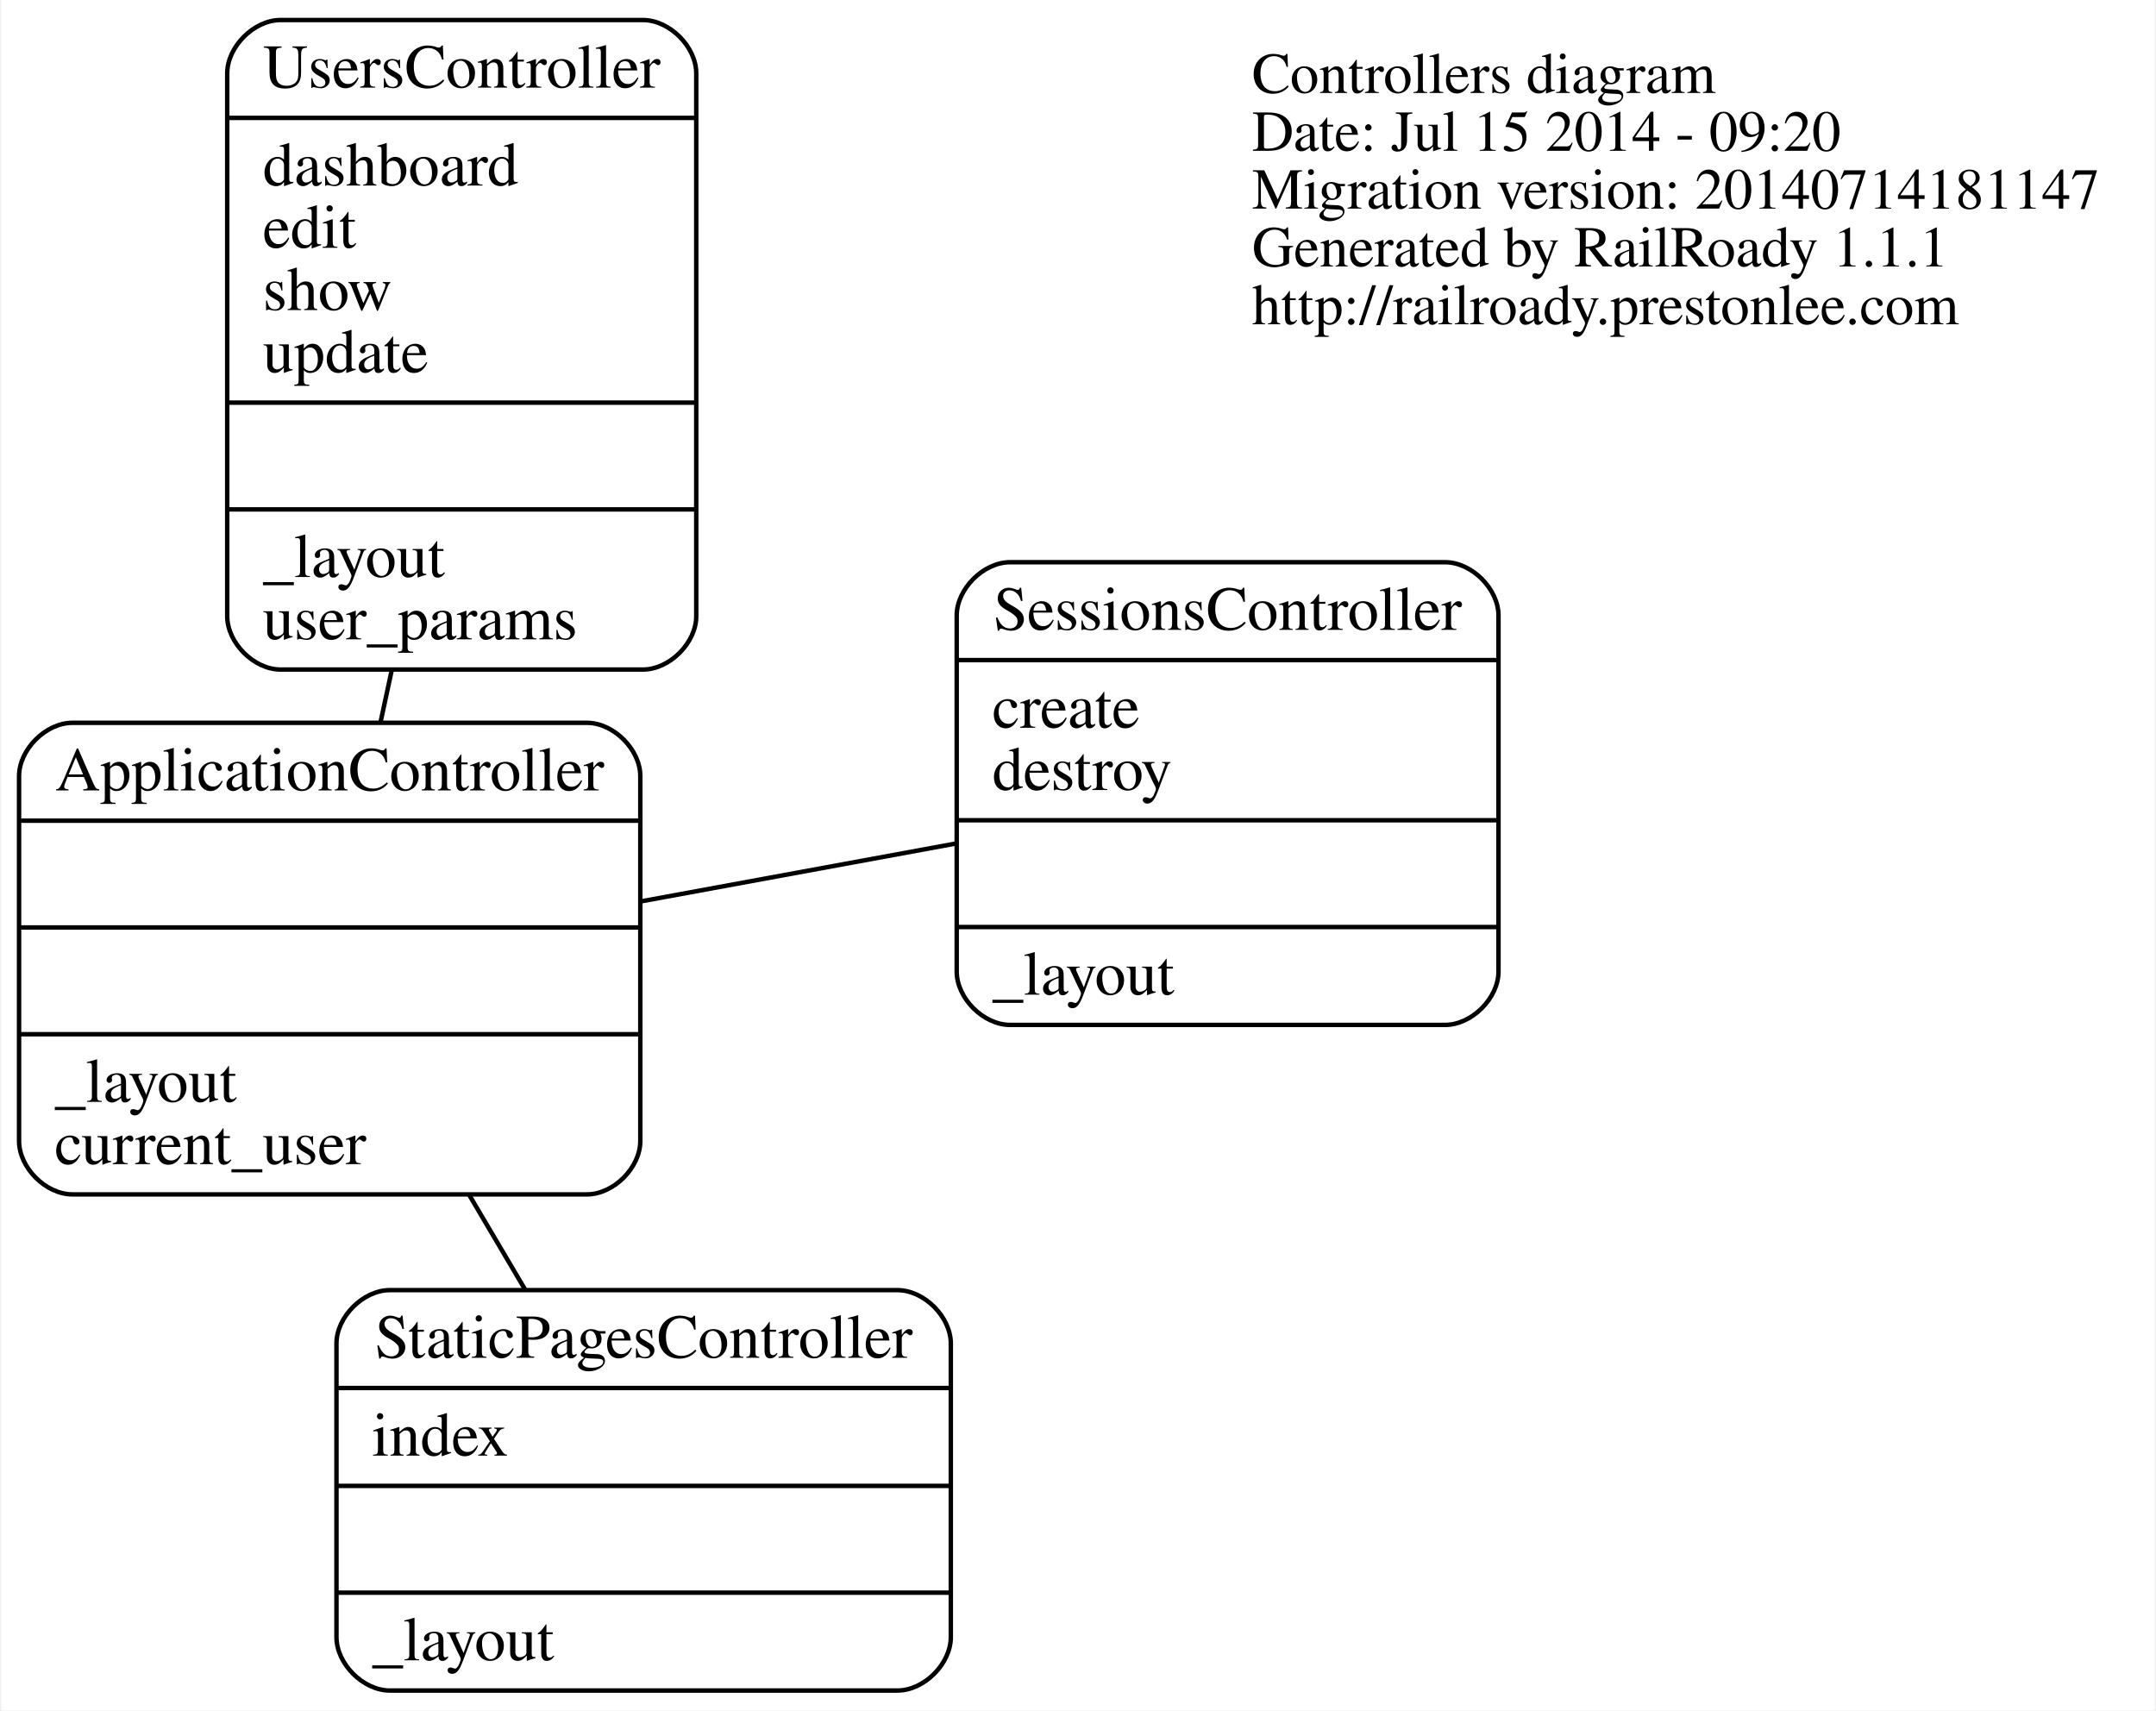
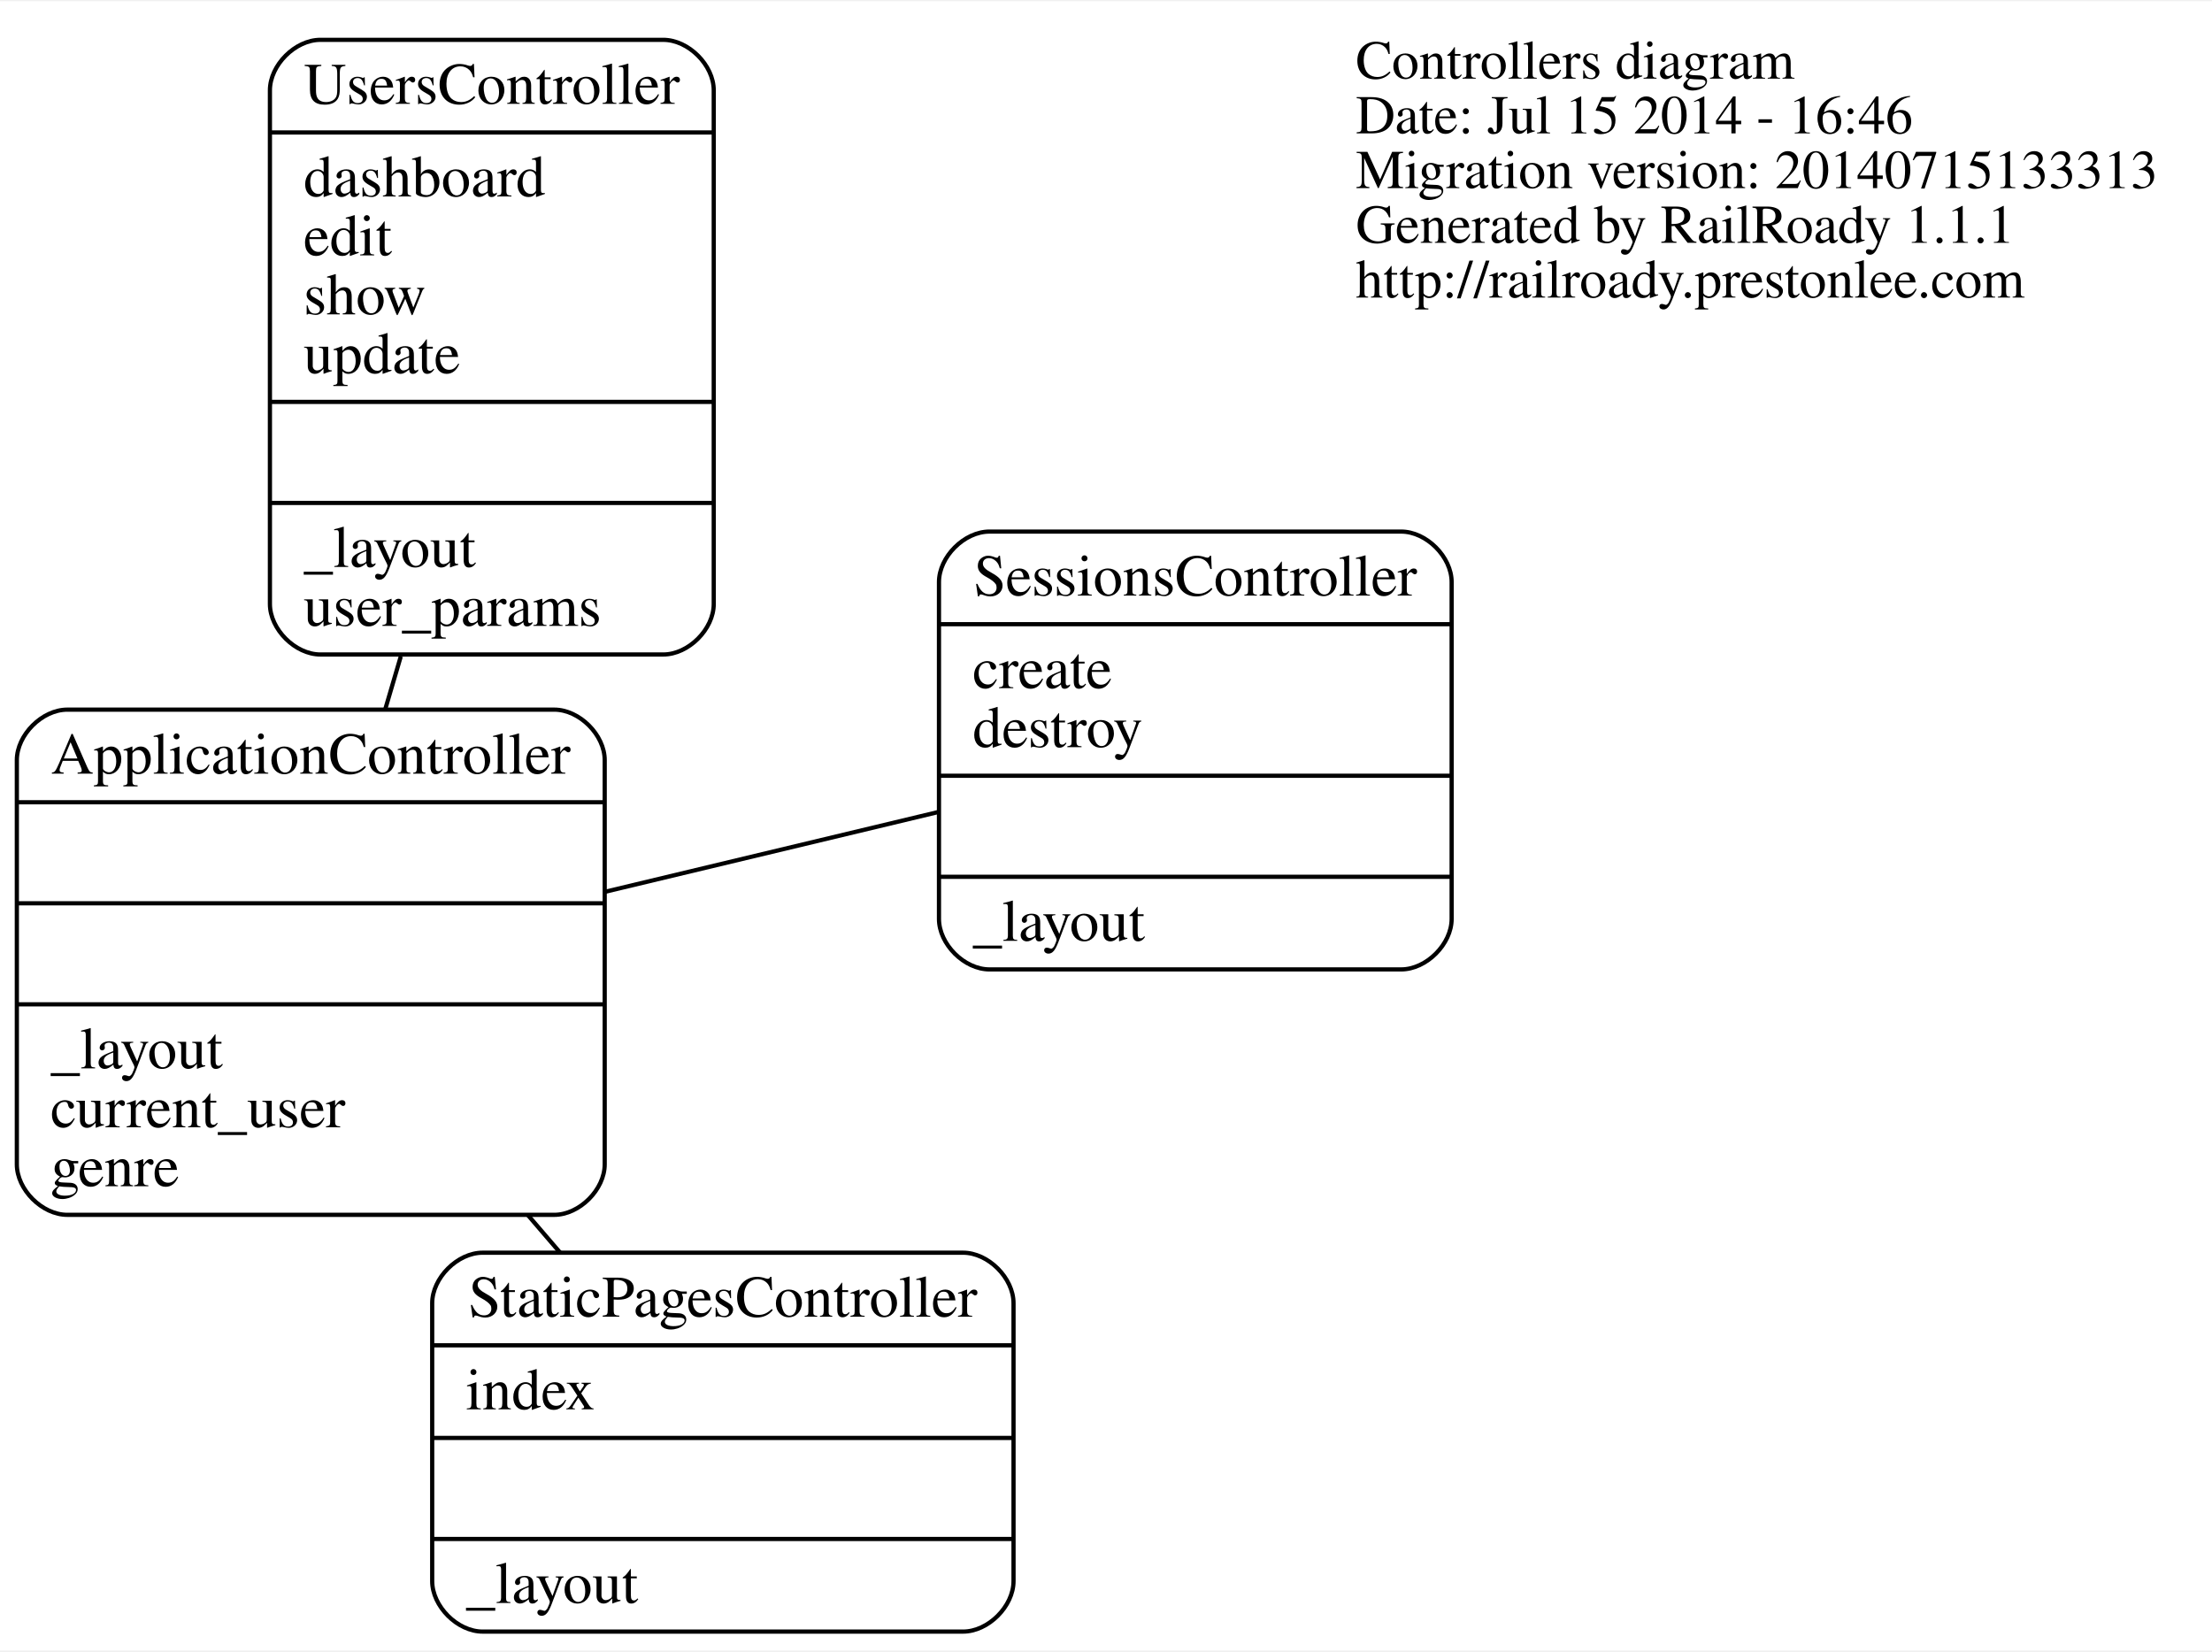
- <svg xmlns="http://www.w3.org/2000/svg" width="484pt" height="384pt" viewBox="0.00 0.00 484.05 384.49">
-   <g id="graph0" class="graph" transform="scale(1 1) rotate(0) translate(183.603 169.993)">
-     <polygon fill="white" stroke="none" points="-183.603,214.5 -183.603,-169.993 300.45,-169.993 300.45,214.5 -183.603,214.5" />
+ <svg xmlns="http://www.w3.org/2000/svg" width="525pt" height="392pt" viewBox="0.00 0.00 525.44 391.77">
+   <g id="graph0" class="graph" transform="scale(1 1) rotate(0) translate(189.751 201.5)">
+     <polygon fill="white" stroke="none" points="-189.751,190.273 -189.751,-201.5 335.688,-201.5 335.688,190.273 -189.751,190.273" />
    <g id="node1" class="node">
-       <text text-anchor="start" x="97.55" y="-149.1" font-family="Times,serif" font-size="13.00">Controllers diagram</text>
-       <text text-anchor="start" x="97.55" y="-136.1" font-family="Times,serif" font-size="13.00">Date: Jul 15 2014 - 09:20</text>
-       <text text-anchor="start" x="97.55" y="-123.1" font-family="Times,serif" font-size="13.00">Migration version: 20140714181147</text>
-       <text text-anchor="start" x="97.55" y="-110.1" font-family="Times,serif" font-size="13.00">Generated by RailRoady 1.1.1</text>
-       <text text-anchor="start" x="97.55" y="-97.1" font-family="Times,serif" font-size="13.00">http://railroady.prestonlee.com</text>
+       <text text-anchor="start" x="132.312" y="-183.1" font-family="Times,serif" font-size="13.00">Controllers diagram</text>
+       <text text-anchor="start" x="132.312" y="-170.1" font-family="Times,serif" font-size="13.00">Date: Jul 15 2014 - 16:46</text>
+       <text text-anchor="start" x="132.312" y="-157.1" font-family="Times,serif" font-size="13.00">Migration version: 20140715133313</text>
+       <text text-anchor="start" x="132.312" y="-144.1" font-family="Times,serif" font-size="13.00">Generated by RailRoady 1.1.1</text>
+       <text text-anchor="start" x="132.312" y="-131.1" font-family="Times,serif" font-size="13.00">http://railroady.prestonlee.com</text>
    </g>
    <g id="node2" class="node">
-       <path fill="none" stroke="black" d="M-167.603,98.477C-167.603,98.477 -51.962,98.477 -51.962,98.477 -45.962,98.477 -39.962,92.477 -39.962,86.477 -39.962,86.477 -39.962,4.477 -39.962,4.477 -39.962,-1.523 -45.962,-7.523 -51.962,-7.523 -51.962,-7.523 -167.603,-7.523 -167.603,-7.523 -173.603,-7.523 -179.603,-1.523 -179.603,4.477 -179.603,4.477 -179.603,86.477 -179.603,86.477 -179.603,92.477 -173.603,98.477 -167.603,98.477" />
-       <text text-anchor="middle" x="-109.782" y="7.677" font-family="Times,serif" font-size="14.00">ApplicationController</text>
-       <polyline fill="none" stroke="black" points="-179.603,14.477 -39.962,14.477 " />
-       <polyline fill="none" stroke="black" points="-179.603,38.477 -39.962,38.477 " />
-       <polyline fill="none" stroke="black" points="-179.603,62.477 -39.962,62.477 " />
-       <text text-anchor="start" x="-171.603" y="77.677" font-family="Times,serif" font-size="14.00">_layout</text>
-       <text text-anchor="start" x="-171.603" y="91.677" font-family="Times,serif" font-size="14.00">current_user</text>
+       <path fill="none" stroke="black" d="M-173.751,86.78C-173.751,86.78 -58.109,86.78 -58.109,86.78 -52.109,86.78 -46.109,80.78 -46.109,74.78 -46.109,74.78 -46.109,-21.22 -46.109,-21.22 -46.109,-27.22 -52.109,-33.22 -58.109,-33.22 -58.109,-33.22 -173.751,-33.22 -173.751,-33.22 -179.751,-33.22 -185.751,-27.22 -185.751,-21.22 -185.751,-21.22 -185.751,74.78 -185.751,74.78 -185.751,80.78 -179.751,86.78 -173.751,86.78" />
+       <text text-anchor="middle" x="-115.93" y="-18.02" font-family="Times,serif" font-size="14.00">ApplicationController</text>
+       <polyline fill="none" stroke="black" points="-185.751,-11.22 -46.109,-11.22 " />
+       <polyline fill="none" stroke="black" points="-185.751,12.78 -46.109,12.78 " />
+       <polyline fill="none" stroke="black" points="-185.751,36.78 -46.109,36.78 " />
+       <text text-anchor="start" x="-177.751" y="51.98" font-family="Times,serif" font-size="14.00">_layout</text>
+       <text text-anchor="start" x="-177.751" y="65.98" font-family="Times,serif" font-size="14.00">current_user</text>
+       <text text-anchor="start" x="-177.751" y="79.98" font-family="Times,serif" font-size="14.00">genre</text>
    </g>
    <g id="node3" class="node">
-       <path fill="none" stroke="black" d="M43.158,60.382C43.158,60.382 140.938,60.382 140.938,60.382 146.938,60.382 152.938,54.382 152.938,48.382 152.938,48.382 152.938,-31.618 152.938,-31.618 152.938,-37.618 146.938,-43.618 140.938,-43.618 140.938,-43.618 43.158,-43.618 43.158,-43.618 37.158,-43.618 31.158,-37.618 31.158,-31.618 31.158,-31.618 31.158,48.382 31.158,48.382 31.158,54.382 37.158,60.382 43.158,60.382" />
-       <text text-anchor="middle" x="92.048" y="-28.418" font-family="Times,serif" font-size="14.00">SessionsController</text>
-       <polyline fill="none" stroke="black" points="31.158,-21.618 152.938,-21.618 " />
-       <text text-anchor="start" x="39.158" y="-6.418" font-family="Times,serif" font-size="14.00">create</text>
-       <text text-anchor="start" x="39.158" y="7.582" font-family="Times,serif" font-size="14.00">destroy</text>
-       <polyline fill="none" stroke="black" points="31.158,14.382 152.938,14.382 " />
-       <polyline fill="none" stroke="black" points="31.158,38.382 152.938,38.382 " />
-       <text text-anchor="start" x="39.158" y="53.582" font-family="Times,serif" font-size="14.00">_layout</text>
+       <path fill="none" stroke="black" d="M45.293,28.485C45.293,28.485 143.073,28.485 143.073,28.485 149.073,28.485 155.073,22.485 155.073,16.485 155.073,16.485 155.073,-63.515 155.073,-63.515 155.073,-69.515 149.073,-75.515 143.073,-75.515 143.073,-75.515 45.293,-75.515 45.293,-75.515 39.293,-75.515 33.293,-69.515 33.293,-63.515 33.293,-63.515 33.293,16.485 33.293,16.485 33.293,22.485 39.293,28.485 45.293,28.485" />
+       <text text-anchor="middle" x="94.183" y="-60.315" font-family="Times,serif" font-size="14.00">SessionsController</text>
+       <polyline fill="none" stroke="black" points="33.293,-53.515 155.073,-53.515 " />
+       <text text-anchor="start" x="41.293" y="-38.315" font-family="Times,serif" font-size="14.00">create</text>
+       <text text-anchor="start" x="41.293" y="-24.315" font-family="Times,serif" font-size="14.00">destroy</text>
+       <polyline fill="none" stroke="black" points="33.293,-17.515 155.073,-17.515 " />
+       <polyline fill="none" stroke="black" points="33.293,6.485 155.073,6.485 " />
+       <text text-anchor="start" x="41.293" y="21.685" font-family="Times,serif" font-size="14.00">_layout</text>
    </g>
    <g id="edge1" class="edge">
-       <path fill="none" stroke="black" d="M-39.758,32.607C-16.76,28.38 8.608,23.718 30.895,19.622" />
+       <path fill="none" stroke="black" d="M-45.965,10.032C-20.418,3.917 8.257,-2.947 32.982,-8.865" />
    </g>
    <g id="node4" class="node">
-       <path fill="none" stroke="black" d="M-96.256,210C-96.256,210 17.834,210 17.834,210 23.834,210 29.834,204 29.834,198 29.834,198 29.834,132 29.834,132 29.834,126 23.834,120 17.834,120 17.834,120 -96.256,120 -96.256,120 -102.256,120 -108.256,126 -108.256,132 -108.256,132 -108.256,198 -108.256,198 -108.256,204 -102.256,210 -96.256,210" />
-       <text text-anchor="middle" x="-39.211" y="135.2" font-family="Times,serif" font-size="14.00">StaticPagesController</text>
-       <polyline fill="none" stroke="black" points="-108.256,142 29.834,142 " />
-       <text text-anchor="start" x="-100.256" y="157.2" font-family="Times,serif" font-size="14.00">index</text>
-       <polyline fill="none" stroke="black" points="-108.256,164 29.834,164 " />
-       <polyline fill="none" stroke="black" points="-108.256,188 29.834,188 " />
-       <text text-anchor="start" x="-100.256" y="203.2" font-family="Times,serif" font-size="14.00">_layout</text>
+       <path fill="none" stroke="black" d="M-75.088,185.773C-75.088,185.773 39.002,185.773 39.002,185.773 45.002,185.773 51.002,179.773 51.002,173.773 51.002,173.773 51.002,107.773 51.002,107.773 51.002,101.773 45.002,95.773 39.002,95.773 39.002,95.773 -75.088,95.773 -75.088,95.773 -81.088,95.773 -87.088,101.773 -87.088,107.773 -87.088,107.773 -87.088,173.773 -87.088,173.773 -87.088,179.773 -81.088,185.773 -75.088,185.773" />
+       <text text-anchor="middle" x="-18.043" y="110.973" font-family="Times,serif" font-size="14.00">StaticPagesController</text>
+       <polyline fill="none" stroke="black" points="-87.088,117.773 51.002,117.773 " />
+       <text text-anchor="start" x="-79.088" y="132.973" font-family="Times,serif" font-size="14.00">index</text>
+       <polyline fill="none" stroke="black" points="-87.088,139.773 51.002,139.773 " />
+       <polyline fill="none" stroke="black" points="-87.088,163.773 51.002,163.773 " />
+       <text text-anchor="start" x="-79.088" y="178.973" font-family="Times,serif" font-size="14.00">_layout</text>
    </g>
    <g id="edge2" class="edge">
-       <path fill="none" stroke="black" d="M-78.418,98.597C-74.221,105.705 -69.95,112.939 -65.845,119.892" />
+       <path fill="none" stroke="black" d="M-64.407,86.781C-61.828,89.784 -59.258,92.777 -56.726,95.725" />
    </g>
    <g id="node5" class="node">
-       <path fill="none" stroke="black" d="M-120.813,-19.493C-120.813,-19.493 -39.385,-19.493 -39.385,-19.493 -33.385,-19.493 -27.385,-25.493 -27.385,-31.493 -27.385,-31.493 -27.385,-153.493 -27.385,-153.493 -27.385,-159.493 -33.385,-165.493 -39.385,-165.493 -39.385,-165.493 -120.813,-165.493 -120.813,-165.493 -126.813,-165.493 -132.813,-159.493 -132.813,-153.493 -132.813,-153.493 -132.813,-31.493 -132.813,-31.493 -132.813,-25.493 -126.813,-19.493 -120.813,-19.493" />
-       <text text-anchor="middle" x="-80.099" y="-150.293" font-family="Times,serif" font-size="14.00">UsersController</text>
-       <polyline fill="none" stroke="black" points="-132.813,-143.493 -27.385,-143.493 " />
-       <text text-anchor="start" x="-124.813" y="-128.293" font-family="Times,serif" font-size="14.00">dashboard</text>
-       <text text-anchor="start" x="-124.813" y="-114.293" font-family="Times,serif" font-size="14.00">edit</text>
-       <text text-anchor="start" x="-124.813" y="-100.293" font-family="Times,serif" font-size="14.00">show</text>
-       <text text-anchor="start" x="-124.813" y="-86.293" font-family="Times,serif" font-size="14.00">update</text>
-       <polyline fill="none" stroke="black" points="-132.813,-79.493 -27.385,-79.493 " />
-       <polyline fill="none" stroke="black" points="-132.813,-55.493 -27.385,-55.493 " />
-       <text text-anchor="start" x="-124.813" y="-40.293" font-family="Times,serif" font-size="14.00">_layout</text>
-       <text text-anchor="start" x="-124.813" y="-26.293" font-family="Times,serif" font-size="14.00">user_params</text>
+       <path fill="none" stroke="black" d="M-113.635,-46.318C-113.635,-46.318 -32.208,-46.318 -32.208,-46.318 -26.208,-46.318 -20.208,-52.318 -20.208,-58.318 -20.208,-58.318 -20.208,-180.318 -20.208,-180.318 -20.208,-186.318 -26.208,-192.318 -32.208,-192.318 -32.208,-192.318 -113.635,-192.318 -113.635,-192.318 -119.635,-192.318 -125.635,-186.318 -125.635,-180.318 -125.635,-180.318 -125.635,-58.318 -125.635,-58.318 -125.635,-52.318 -119.635,-46.318 -113.635,-46.318" />
+       <text text-anchor="middle" x="-72.922" y="-177.118" font-family="Times,serif" font-size="14.00">UsersController</text>
+       <polyline fill="none" stroke="black" points="-125.635,-170.318 -20.208,-170.318 " />
+       <text text-anchor="start" x="-117.635" y="-155.118" font-family="Times,serif" font-size="14.00">dashboard</text>
+       <text text-anchor="start" x="-117.635" y="-141.118" font-family="Times,serif" font-size="14.00">edit</text>
+       <text text-anchor="start" x="-117.635" y="-127.118" font-family="Times,serif" font-size="14.00">show</text>
+       <text text-anchor="start" x="-117.635" y="-113.118" font-family="Times,serif" font-size="14.00">update</text>
+       <polyline fill="none" stroke="black" points="-125.635,-106.318 -20.208,-106.318 " />
+       <polyline fill="none" stroke="black" points="-125.635,-82.318 -20.208,-82.318 " />
+       <text text-anchor="start" x="-117.635" y="-67.118" font-family="Times,serif" font-size="14.00">_layout</text>
+       <text text-anchor="start" x="-117.635" y="-53.118" font-family="Times,serif" font-size="14.00">user_params</text>
    </g>
    <g id="edge3" class="edge">
-       <path fill="none" stroke="black" d="M-98.306,-7.866C-97.49,-11.658 -96.66,-15.515 -95.827,-19.391" />
+       <path fill="none" stroke="black" d="M-98.189,-33.487C-96.985,-37.575 -95.766,-41.717 -94.546,-45.861" />
    </g>
  </g>
</svg>
